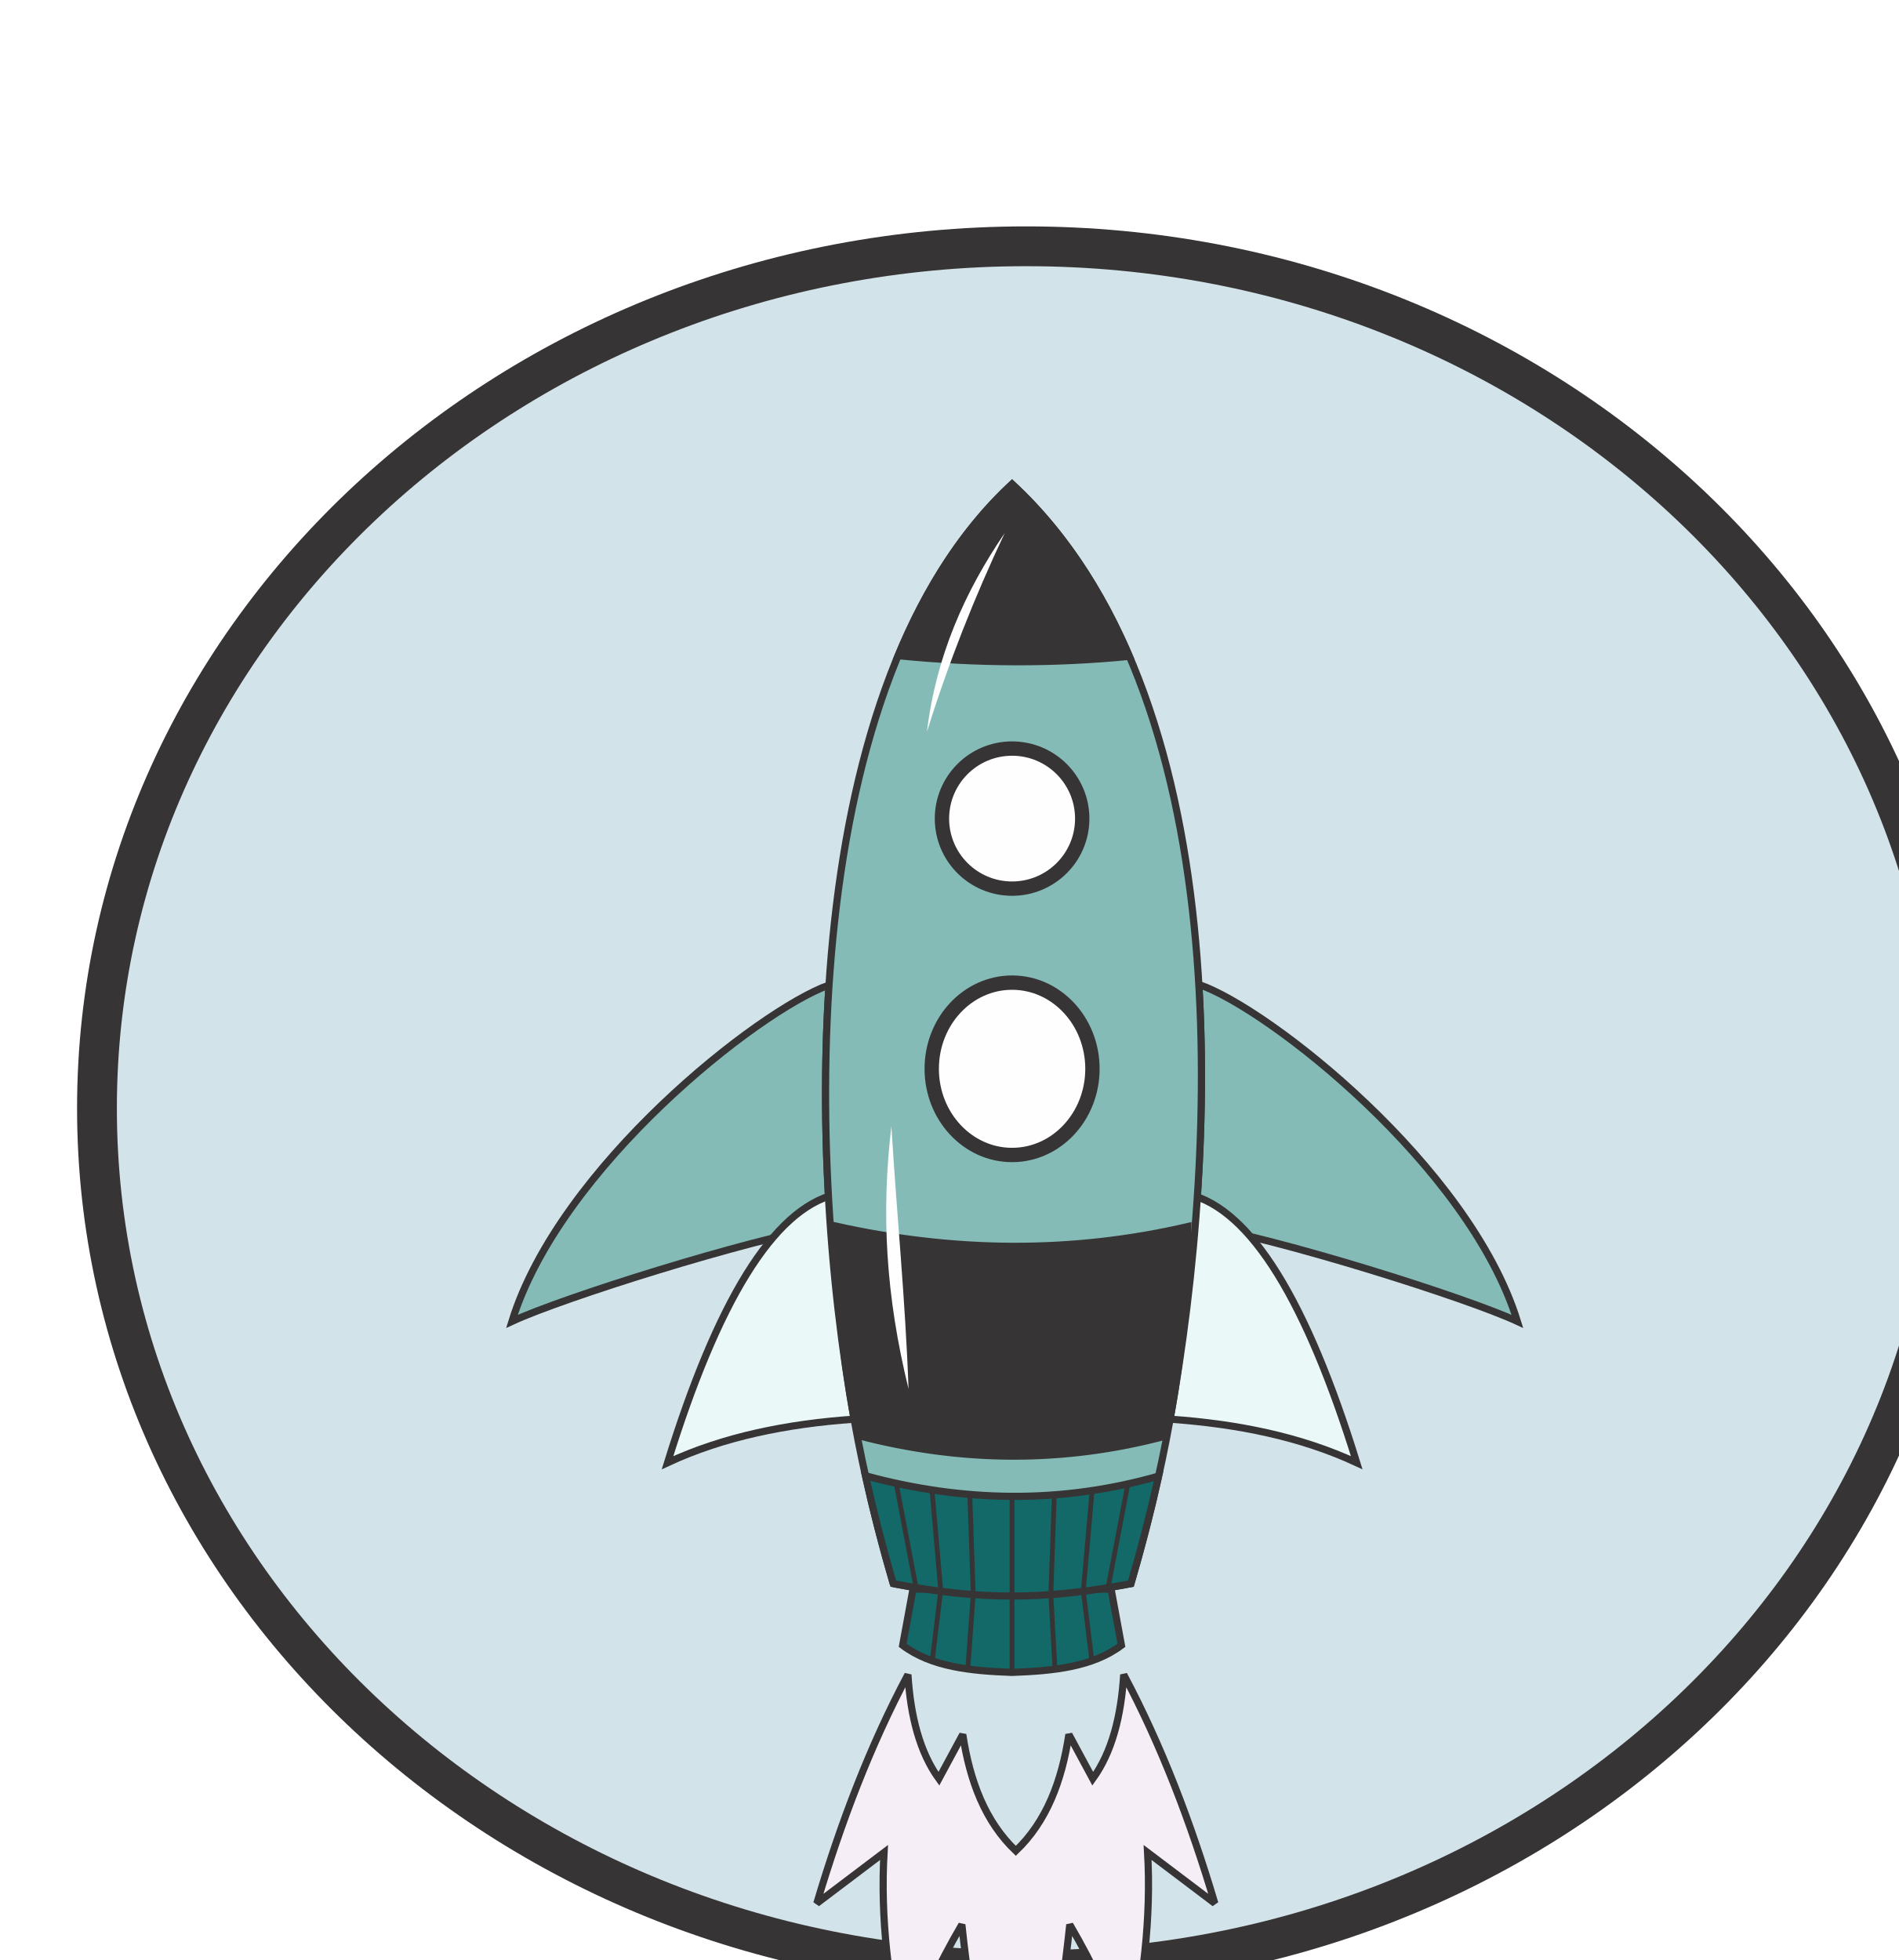
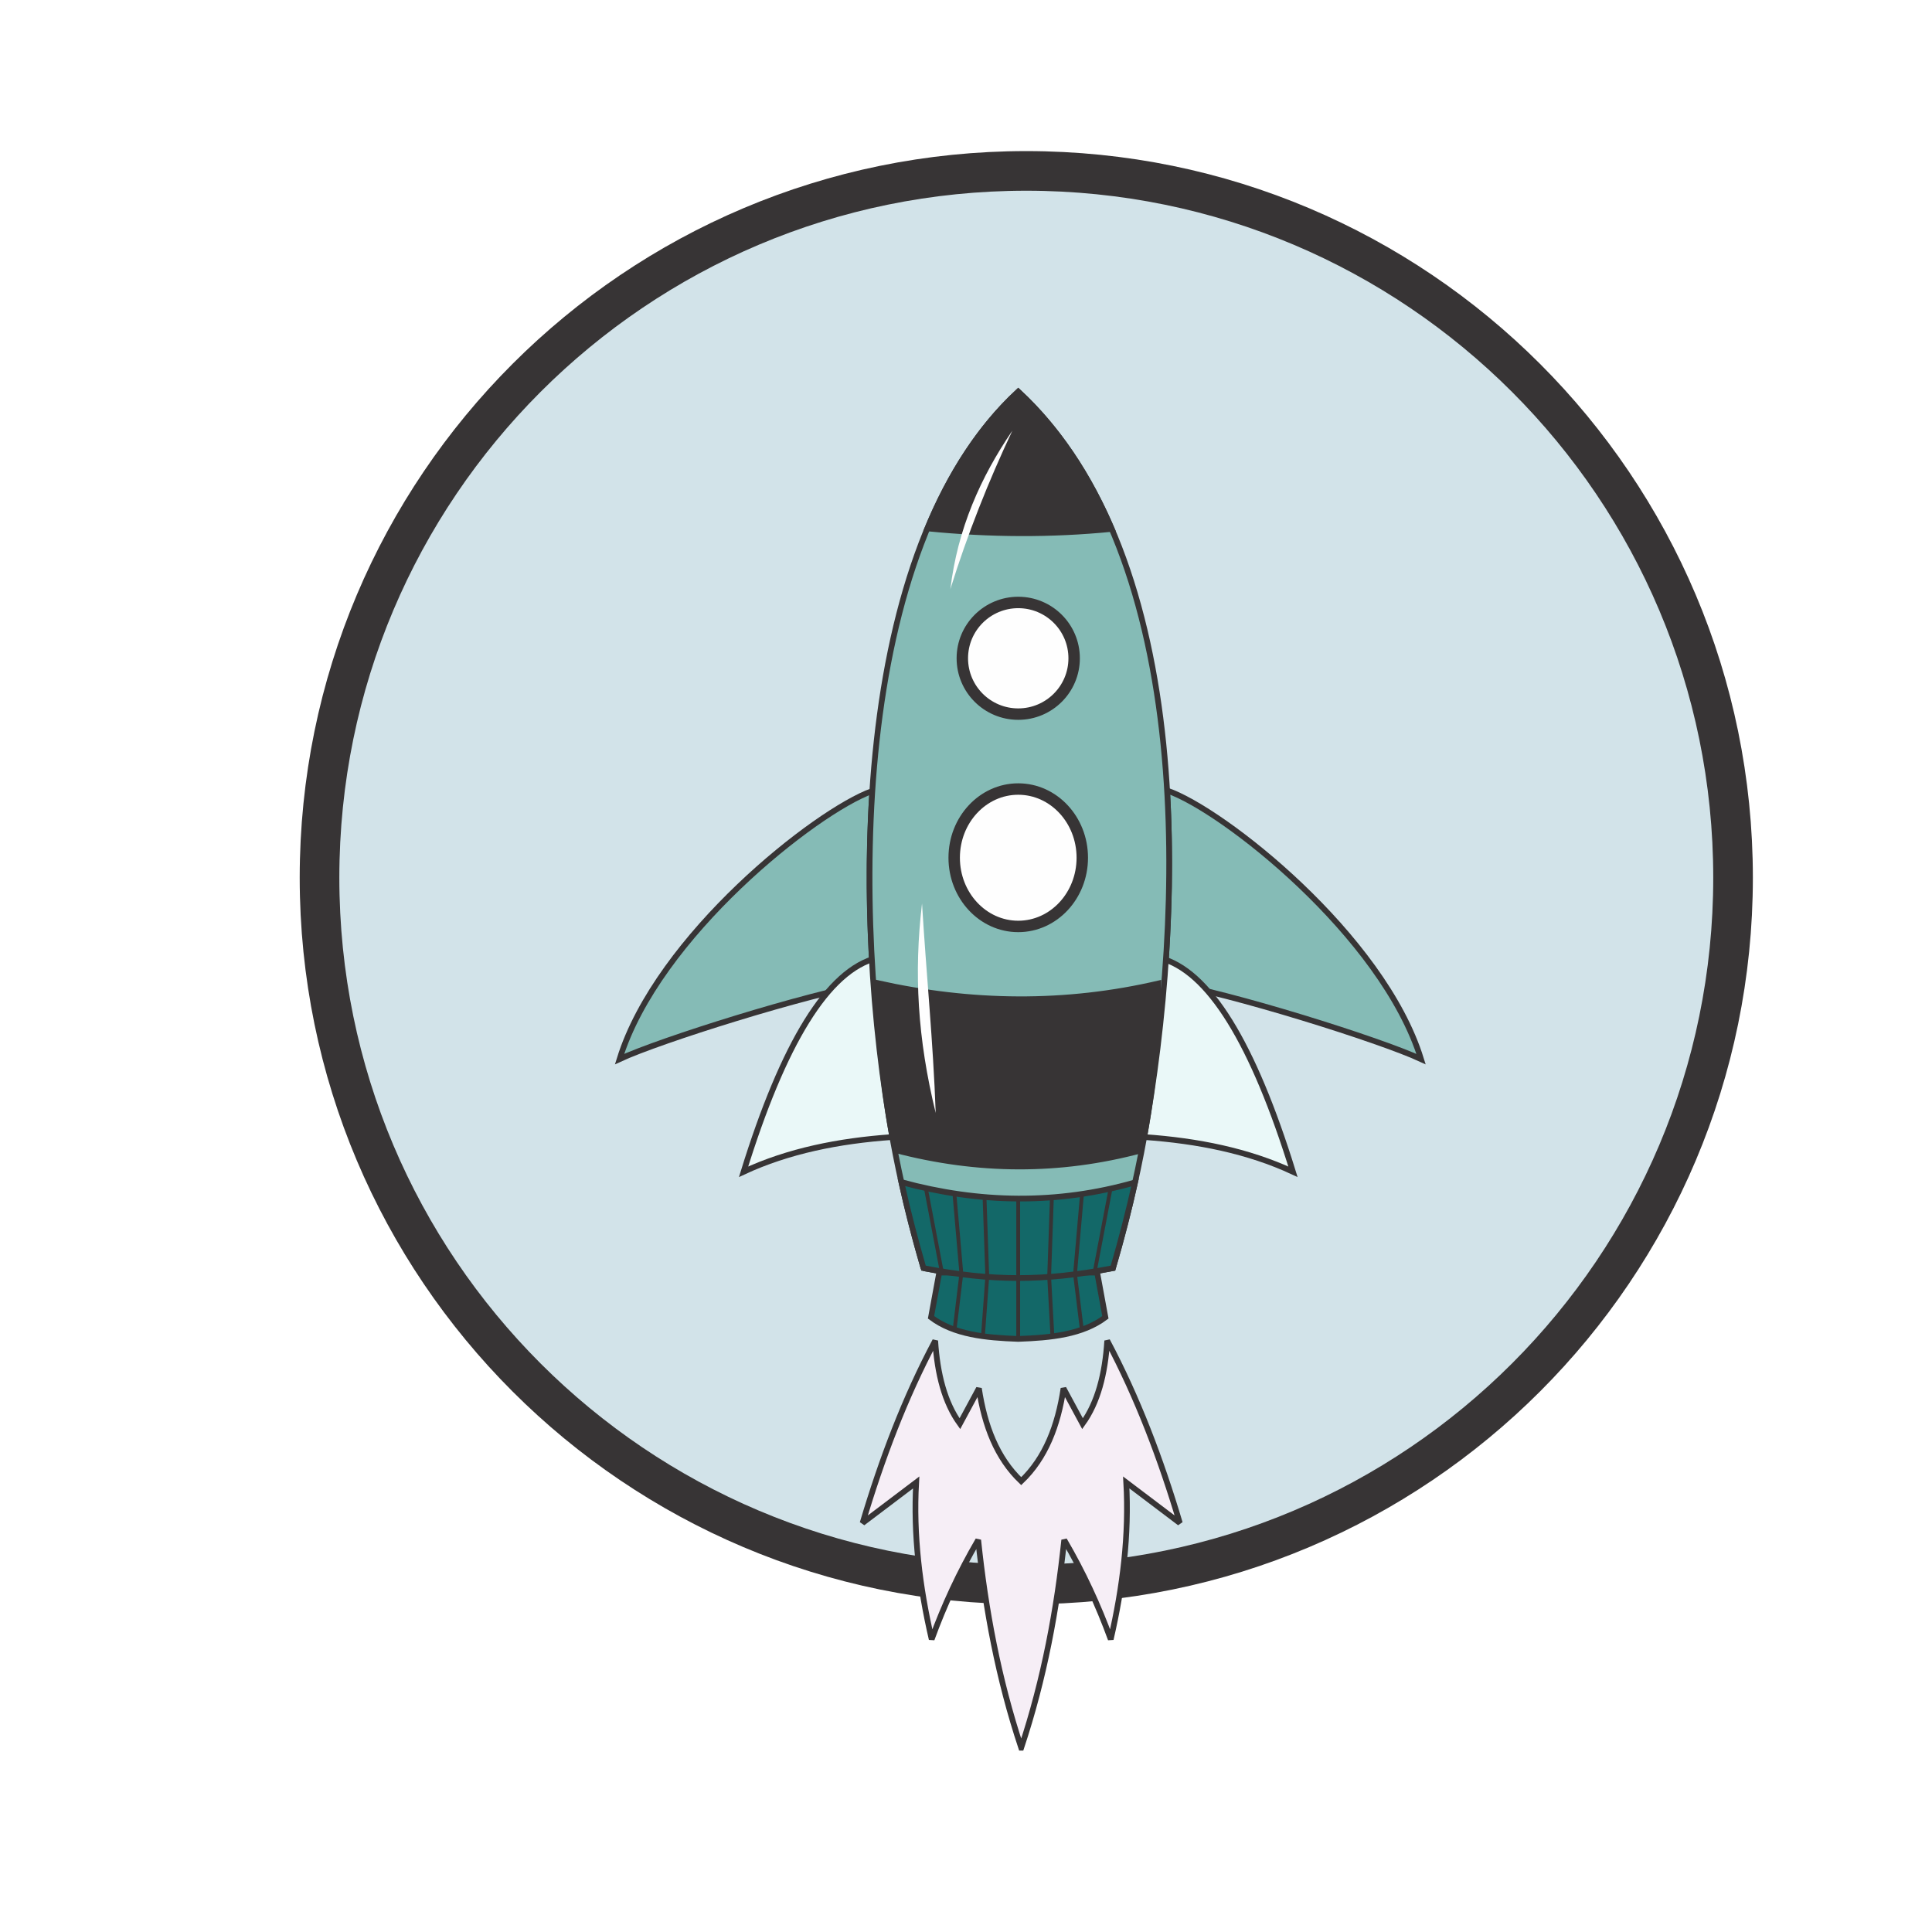
- <svg xmlns="http://www.w3.org/2000/svg" fill="none">
-   <svg width="253" height="237" viewBox="0 -30 296 296" fill="none">
-     <path d="M127.5 234C196.259 234 252 182.289 252 118.5C252 54.711 196.259 3 127.5 3C58.741 3 3 54.711 3 118.5C3 182.289 58.741 234 127.5 234Z" fill="#D2E3E9" stroke="#373435" stroke-width="5.333" stroke-miterlimit="2.613" />
-   </svg>
-   <svg width="200" height="240" viewBox="-70 -40 260 260" fill="none">
+ <svg xmlns="http://www.w3.org/2000/svg" fill="none" viewBox="-40 -20 260 260">
+   <path d="M98.114 193.227C150.643 193.227 193.227 150.643 193.227 98.114C193.227 45.584 150.643 3 98.114 3C45.584 3 3 45.584 3 98.114C3 150.643 45.584 193.227 98.114 193.227Z" fill="#D2E3E9" stroke="#373435" stroke-width="5.333" stroke-miterlimit="2.613" />
+   <svg width="200" height="240" viewBox="-55 -15 260 260" fill="none">
    <path fill-rule="evenodd" clip-rule="evenodd" d="M96.682 104.845C108.248 106.707 134.45 114.961 141.607 118.288C134.898 96.614 106.854 74.598 97.18 71.301C97.843 82.637 97.555 94.06 96.683 104.845H96.682Z" fill="#85BBB6" stroke="#373435" stroke-width="1" stroke-miterlimit="2.613" />
    <path fill-rule="evenodd" clip-rule="evenodd" d="M45.789 104.932C33.971 106.953 8.443 115.01 1.394 118.286C8.056 96.763 35.752 74.908 45.613 71.376C44.87 82.71 45.027 94.148 45.791 104.932H45.789Z" fill="#85BBB6" stroke="#373435" stroke-width="1" stroke-miterlimit="2.613" />
    <path fill-rule="evenodd" clip-rule="evenodd" d="M93.178 131.925H93.181C102.588 132.585 111.392 134.368 119.199 137.997C112.274 115.627 104.508 102.701 95.781 100.559H95.777C96.038 110.454 95.156 120.917 93.178 131.926V131.925Z" fill="#EAF8F8" stroke="#373435" stroke-width="1" stroke-miterlimit="2.613" />
    <path fill-rule="evenodd" clip-rule="evenodd" d="M49.109 131.925H49.107C39.699 132.585 30.896 134.368 23.089 137.997C30.014 115.627 37.78 102.701 46.507 100.559H46.511C46.249 110.454 47.131 120.917 49.109 131.926V131.925Z" fill="#EAF8F8" stroke="#373435" stroke-width="1" stroke-miterlimit="2.613" />
    <path fill-rule="evenodd" clip-rule="evenodd" d="M54.567 154.862C52.291 147.073 50.482 139.515 49.157 132.198C42.112 93.317 41.453 29.028 71.139 1.514C102.503 30.584 100.14 93.189 93.163 131.968C91.834 139.356 90.011 146.991 87.71 154.861C75.613 157.168 66.664 157.168 54.567 154.861V154.862Z" fill="#85BBB6" stroke="#373435" stroke-width="1" stroke-miterlimit="2.613" />
    <path fill-rule="evenodd" clip-rule="evenodd" d="M55.243 25.443C59.146 16.038 64.346 7.812 71.139 1.515C78.185 8.046 83.523 16.271 87.496 25.535C76.969 26.57 66.217 26.536 55.243 25.443Z" fill="#373435" stroke="#373435" stroke-width="1" stroke-miterlimit="2.613" />
    <path fill-rule="evenodd" clip-rule="evenodd" d="M57.319 155.63H84.948C85.427 158.241 85.907 160.851 86.386 163.462C82.357 166.49 76.848 167.038 71.133 167.24C65.419 167.038 59.91 166.49 55.88 163.462C56.359 160.851 56.839 158.241 57.318 155.63H57.319Z" fill="#136868" stroke="#373435" stroke-width="1" stroke-miterlimit="2.613" />
    <path fill-rule="evenodd" clip-rule="evenodd" d="M54.567 154.862C53.072 149.745 51.781 144.731 50.694 139.816C64.32 143.52 77.946 143.754 91.572 139.863C90.486 144.762 89.2 149.762 87.71 154.862C75.613 157.169 66.664 157.169 54.567 154.862Z" fill="#136868" stroke="#373435" stroke-width="1" stroke-miterlimit="2.613" />
    <path d="M71.139 95.079C77.328 95.079 82.345 89.698 82.345 83.06C82.345 76.422 77.328 71.041 71.139 71.041C64.95 71.041 59.933 76.422 59.933 83.06C59.933 89.698 64.95 95.079 71.139 95.079Z" fill="#FEFEFE" stroke="#373435" stroke-width="2" stroke-miterlimit="2.613" />
    <path fill-rule="evenodd" clip-rule="evenodd" d="M46.468 104.806C62.916 108.478 79.363 108.708 95.81 104.852C95.749 114.223 94.7 124.083 92.705 134.414C78.324 138.262 63.943 138.135 49.562 134.356C47.571 124.03 46.526 114.173 46.468 104.806Z" fill="#373435" stroke="#373435" stroke-width="0.667" stroke-miterlimit="2.613" />
    <path d="M71.134 142.681V156.292" stroke="#373435" stroke-width="0.667" stroke-miterlimit="2.613" />
    <path d="M65.25 142.684L65.72 156.289" stroke="#373435" stroke-width="0.667" stroke-miterlimit="2.613" />
    <path d="M59.991 142.04L61.171 155.607" stroke="#373435" stroke-width="0.667" stroke-miterlimit="2.613" />
    <path d="M55.021 141.1L57.7 155.185" stroke="#373435" stroke-width="0.667" stroke-miterlimit="2.613" />
    <path d="M77.019 142.729L76.547 156.334" stroke="#373435" stroke-width="0.667" stroke-miterlimit="2.613" />
    <path d="M82.278 142.084L81.096 155.652" stroke="#373435" stroke-width="0.667" stroke-miterlimit="2.613" />
    <path d="M87.248 141.145L84.571 155.214" stroke="#373435" stroke-width="0.667" stroke-miterlimit="2.613" />
    <path fill-rule="evenodd" clip-rule="evenodd" d="M59.265 36.069C62.255 26.463 65.911 17.245 70.111 8.344C64.551 16.494 60.532 25.509 59.265 36.069Z" fill="#FEFEFE" />
    <path d="M71.139 57.933C76.541 57.933 80.92 53.56 80.92 48.166C80.92 42.772 76.541 38.399 71.139 38.399C65.737 38.399 61.358 42.772 61.358 48.166C61.358 53.56 65.737 57.933 71.139 57.933Z" fill="#FEFEFE" stroke="#373435" stroke-width="2" stroke-miterlimit="2.613" />
    <path fill-rule="evenodd" clip-rule="evenodd" d="M56.7 127.713C56.248 115.109 55.06 103.507 54.307 91.062C52.872 103.183 53.513 114.706 56.7 127.713Z" fill="#FEFEFE" />
    <path fill-rule="evenodd" clip-rule="evenodd" d="M71.658 238.762C67.634 226.646 65.405 214.53 64.136 202.414C60.824 208.067 58.155 213.868 55.996 219.788C53.884 210.643 52.764 201.5 53.282 192.356C50.158 194.719 47.035 197.08 43.91 199.443C47.241 188.255 51.308 177.521 56.613 167.554C56.979 173.388 58.261 178.37 60.93 182.07C62.04 180.013 63.15 177.956 64.259 175.898C65.243 182.407 67.385 188.059 71.659 192.128C75.933 188.057 78.075 182.407 79.06 175.898C80.17 177.956 81.28 180.013 82.389 182.07C85.057 178.37 86.34 173.388 86.706 167.554C92.01 177.522 96.077 188.255 99.408 199.443C96.284 197.08 93.16 194.719 90.036 192.356C90.555 201.5 89.435 210.643 87.323 219.788C85.164 213.868 82.495 208.067 79.183 202.414C77.914 214.53 75.685 226.646 71.661 238.762H71.658Z" fill="#F6EEF6" stroke="#373435" stroke-width="1" stroke-miterlimit="2.613" />
    <path d="M64.979 166.537L65.72 156.363" stroke="#373435" stroke-width="0.667" stroke-miterlimit="2.613" />
    <path d="M59.99 165.739L61.171 155.929" stroke="#373435" stroke-width="0.667" stroke-miterlimit="2.613" />
    <path d="M77.118 166.794L76.547 156.333" stroke="#373435" stroke-width="0.667" stroke-miterlimit="2.613" />
    <path d="M82.278 165.709L81.096 156.089" stroke="#373435" stroke-width="0.667" stroke-miterlimit="2.613" />
    <path d="M71.134 156.591V167.297" stroke="#373435" stroke-width="0.667" stroke-miterlimit="2.613" />
  </svg>
</svg>
